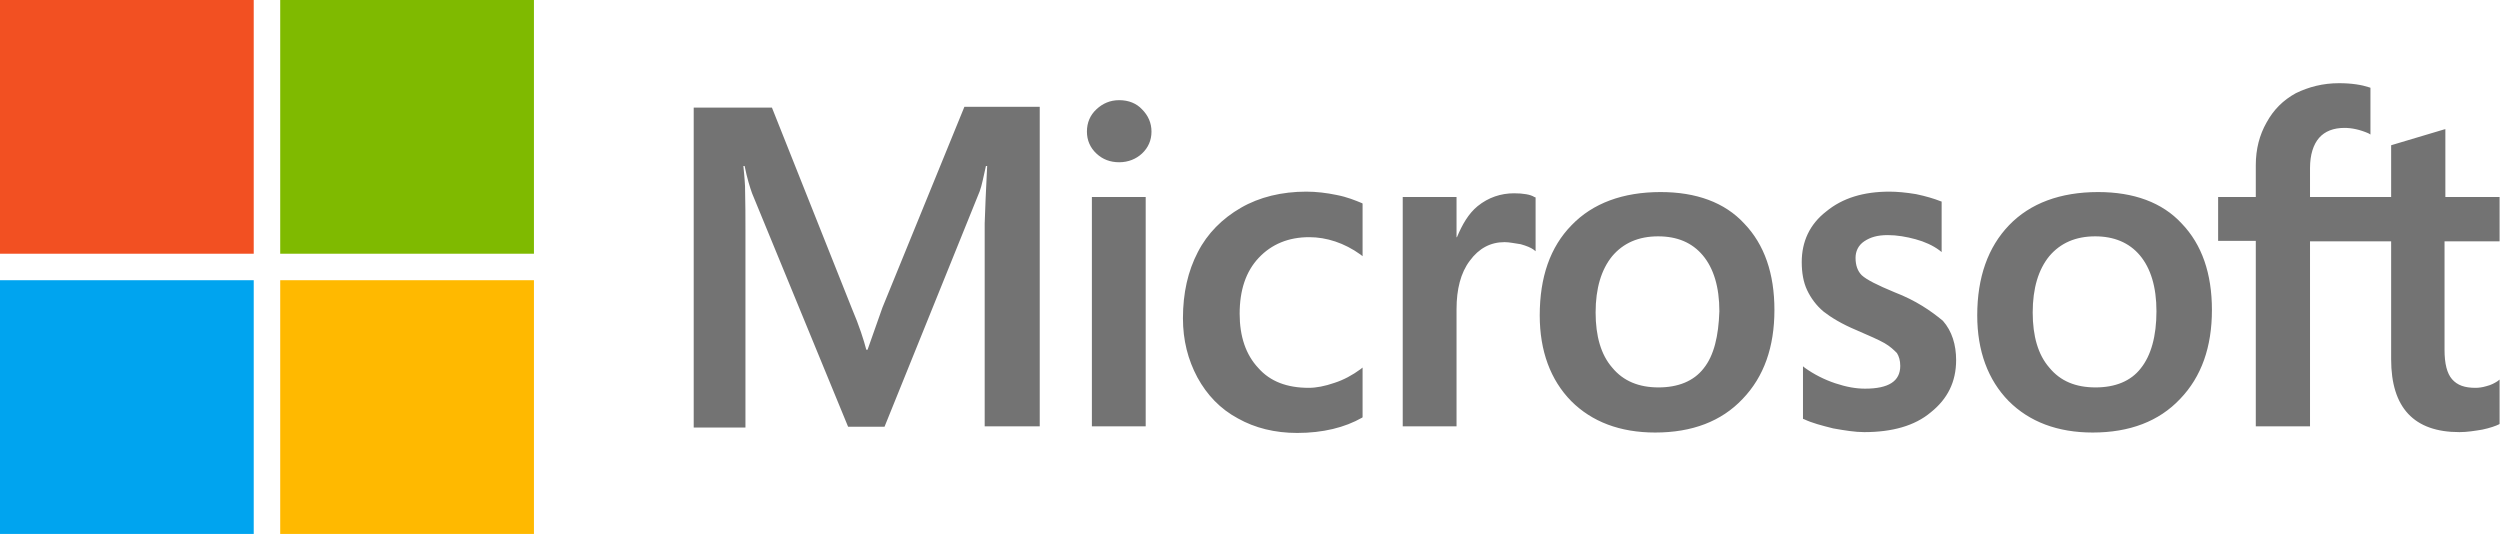
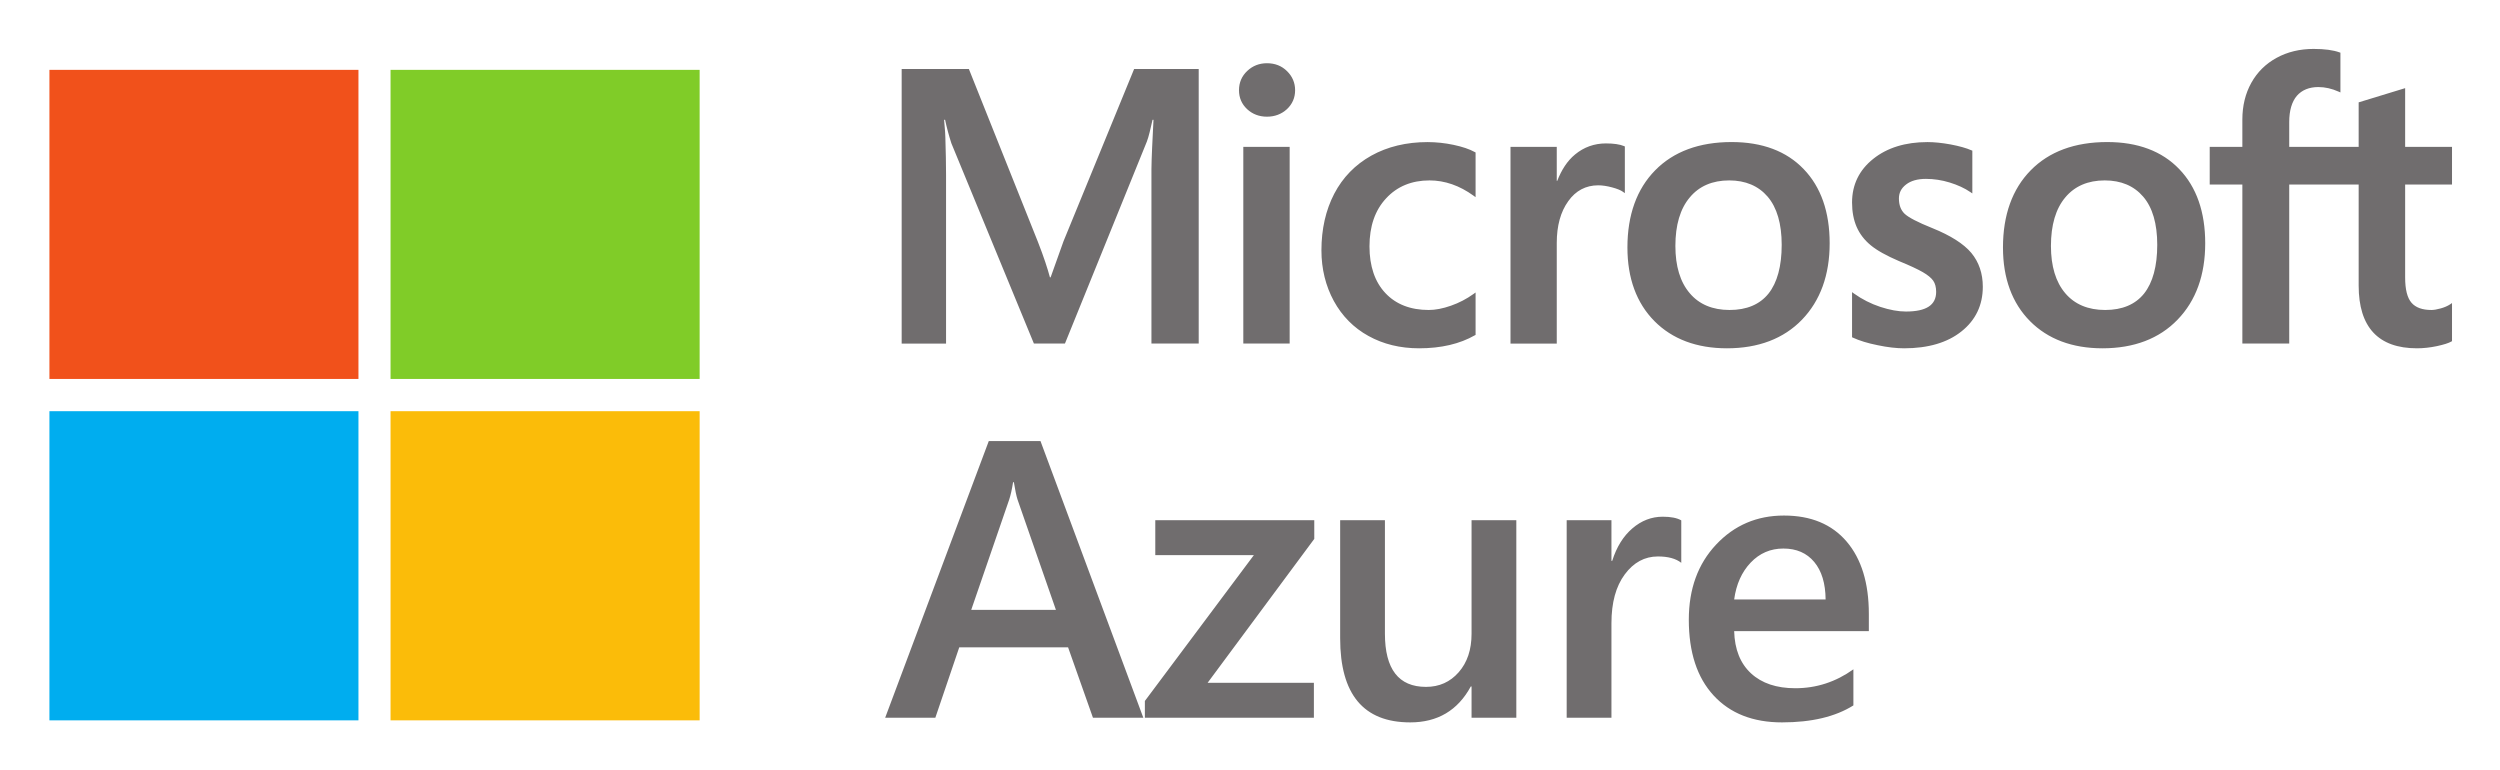
- <svg xmlns="http://www.w3.org/2000/svg" viewBox="0 0 604 129">
-   <path d="M213.2 74.3l-3.6 10.2h-.3c-.6-2.3-1.7-5.8-3.5-10l-19.3-48.5h-18.9v77.3h12.5v-47.7c0-3 0-6.4-.1-10.6-.1-2.1-.3-3.7-.4-4.9h.3c.6 3 1.3 5.2 1.8 6.6l23.2 56.4h8.8l23-56.9c.5-1.3 1-3.9 1.5-6.1h.3c-.3 5.7-.5 10.8-.6 13.9v49h13.3v-77.2h-18.2l-19.8 48.5zM263.8 47.6h13v55.4h-13zM270.4 24.2c-2.2 0-4 .8-5.5 2.2-1.5 1.4-2.3 3.2-2.3 5.4 0 2.1.8 3.9 2.3 5.3 1.5 1.4 3.3 2.1 5.5 2.1s4.1-.8 5.5-2.1c1.5-1.4 2.3-3.2 2.3-5.3s-.8-3.9-2.3-5.4c-1.3-1.4-3.2-2.2-5.5-2.2M322.9 47.1c-2.4-.5-4.9-.8-7.3-.8-5.9 0-11.3 1.3-15.8 3.9-4.5 2.6-8.1 6.2-10.4 10.7-2.4 4.6-3.6 9.9-3.6 16 0 5.3 1.2 10 3.5 14.3 2.3 4.2 5.5 7.6 9.8 9.9 4.1 2.3 8.9 3.5 14.3 3.5 6.2 0 11.5-1.3 15.7-3.7l.1-.1v-12l-.5.4c-1.9 1.4-4.1 2.6-6.3 3.3-2.3.8-4.4 1.2-6.2 1.2-5.2 0-9.3-1.5-12.2-4.8-3-3.2-4.5-7.6-4.5-13.1 0-5.7 1.5-10.2 4.6-13.5 3.1-3.3 7.2-5 12.2-5 4.2 0 8.5 1.4 12.4 4.2l.5.4v-12.7l-.1-.1c-1.7-.7-3.6-1.5-6.2-2M365.8 46.7c-3.2 0-6.2 1-8.8 3.1-2.2 1.8-3.7 4.4-5 7.5h-.1v-9.7h-13v55.4h13v-28.3c0-4.8 1-8.8 3.2-11.7 2.2-3 5-4.5 8.4-4.5 1.2 0 2.4.3 3.9.5 1.4.4 2.4.8 3.1 1.3l.5.4v-13l-.3-.1c-.9-.6-2.7-.9-4.9-.9M401.2 46.4c-9.1 0-16.4 2.7-21.5 8-5.2 5.3-7.7 12.6-7.7 21.8 0 8.6 2.6 15.6 7.6 20.7 5 5 11.8 7.6 20.3 7.6 8.9 0 16-2.7 21.1-8.1 5.2-5.4 7.7-12.6 7.7-21.5 0-8.8-2.4-15.8-7.3-20.9-4.7-5.1-11.6-7.6-20.2-7.6m10.4 42.6c-2.4 3.1-6.2 4.6-10.9 4.6s-8.5-1.5-11.2-4.8c-2.7-3.1-4-7.6-4-13.3 0-5.9 1.4-10.4 4-13.6 2.7-3.2 6.4-4.8 11.1-4.8 4.6 0 8.2 1.5 10.8 4.6 2.6 3.1 4 7.6 4 13.5-.2 6-1.3 10.7-3.8 13.8M457.7 70.6c-4.1-1.7-6.7-3-7.9-4.1-1-1-1.5-2.4-1.5-4.2 0-1.5.6-3 2.1-4s3.2-1.5 5.7-1.5c2.2 0 4.5.4 6.7 1s4.2 1.5 5.8 2.7l.5.4v-12.2l-.3-.1c-1.5-.6-3.5-1.2-5.9-1.7-2.4-.4-4.6-.6-6.4-.6-6.2 0-11.3 1.5-15.3 4.8-4 3.1-5.9 7.3-5.9 12.2 0 2.6.4 4.9 1.3 6.8.9 1.9 2.2 3.7 4 5.2 1.8 1.4 4.4 3 8 4.5 3 1.3 5.3 2.3 6.7 3.1 1.4.8 2.3 1.7 3 2.4.5.8.8 1.8.8 3.1 0 3.7-2.8 5.5-8.5 5.5-2.2 0-4.5-.4-7.2-1.3s-5.2-2.2-7.3-3.7l-.5-.4v12.7l.3.1c1.9.9 4.2 1.5 7 2.2 2.8.5 5.3.9 7.5.9 6.7 0 12.2-1.5 16.1-4.8 4-3.2 6.1-7.3 6.1-12.6 0-3.7-1-7-3.2-9.5-2.9-2.4-6.5-4.9-11.7-6.9M506.9 46.4c-9.1 0-16.4 2.7-21.5 8s-7.7 12.6-7.7 21.8c0 8.6 2.6 15.6 7.6 20.7 5 5 11.8 7.6 20.3 7.6 8.9 0 16-2.7 21.1-8.1 5.2-5.4 7.7-12.6 7.7-21.5 0-8.8-2.4-15.8-7.3-20.9-4.7-5.1-11.6-7.6-20.2-7.6m10.3 42.6c-2.4 3.1-6.2 4.6-10.9 4.6-4.8 0-8.5-1.5-11.2-4.8-2.7-3.1-4-7.6-4-13.3 0-5.9 1.4-10.4 4-13.6 2.7-3.2 6.4-4.8 11.1-4.8 4.5 0 8.2 1.5 10.8 4.6 2.6 3.1 4 7.6 4 13.5 0 6-1.3 10.7-3.8 13.8M603.9 58.3v-10.7h-13.1v-16.4l-.4.1-12.4 3.7-.3.1v12.5h-19.6v-7c0-3.2.8-5.7 2.2-7.3s3.5-2.4 6.1-2.4c1.8 0 3.7.4 5.8 1.3l.5.3v-11.3l-.3-.1c-1.8-.6-4.2-1-7.3-1-3.9 0-7.3.9-10.4 2.4-3.1 1.7-5.4 4-7.1 7.1-1.7 3-2.6 6.4-2.6 10.3v7.7h-9.1v10.6h9.1v44.8h13.1v-44.7h19.6v28.5c0 11.7 5.5 17.6 16.5 17.6 1.8 0 3.7-.3 5.5-.6 1.9-.4 3.3-.9 4.1-1.3l.1-.1v-10.7l-.5.4c-.8.5-1.5.9-2.7 1.2-1 .3-1.9.4-2.6.4-2.6 0-4.4-.6-5.7-2.1-1.2-1.4-1.8-3.7-1.8-7.1v-26.2h13.3z" fill="#737373" />
-   <path fill="#F25022" d="M0 0h61.3v61.3h-61.3z" />
-   <path fill="#7FBA00" d="M67.7 0h61.3v61.3h-61.3z" />
-   <path fill="#00A4EF" d="M0 67.7h61.3v61.3h-61.3z" />
-   <path fill="#FFB900" d="M67.7 67.7h61.3v61.3h-61.3z" />
+ <svg xmlns="http://www.w3.org/2000/svg" role="img" viewBox="103.32 268.82 893.36 274.86">
+   <defs>
+     <clipPath id="a" clipPathUnits="userSpaceOnUse">
+       <path d="M0 612h792V0H0z" />
+     </clipPath>
+   </defs>
+   <g clip-path="url(#a)" transform="matrix(1.33333 0 0 -1.33333 0 816)">
+     <path fill="#706d6e" d="M362.517 345.719l-3.45-9.662h-.188c-.607 2.275-1.637 5.475-3.24 9.557l-18.48 46.272h-18.014v-73.58h11.896v45.238c0 2.784-.07 6.165-.187 10.025-.047 1.959-.28 3.514-.34 4.702h.27a64.17 64.17 0 0 1 1.684-6.293l22.119-53.671h8.317l21.967 54.168c.478 1.228 1.028 3.638 1.508 5.796h.257c-.27-5.358-.526-10.246-.55-13.212v-46.752h12.668v73.579h-17.311zm48.191-27.412h12.422v52.724h-12.422zm6.34 75.134c-2.047 0-3.837-.69-5.287-2.07-1.474-1.38-2.211-3.123-2.211-5.164 0-2.024.737-3.726 2.187-5.082 1.45-1.34 3.24-2.012 5.31-2.012 2.083 0 3.873.672 5.347 2.012 1.45 1.356 2.198 3.058 2.198 5.082 0 1.976-.725 3.69-2.163 5.111-1.428 1.41-3.217 2.123-5.381 2.123m49.992-21.873a34.198 34.198 0 0 1-6.948.737c-5.673 0-10.75-1.222-15.077-3.633-4.316-2.409-7.662-5.847-9.943-10.222-2.269-4.368-3.427-9.463-3.427-15.165 0-4.977 1.135-9.538 3.323-13.569 2.21-4.04 5.333-7.2 9.287-9.374 3.953-2.194 8.503-3.305 13.568-3.305 5.896 0 10.902 1.176 14.948 3.492l.188.094v11.375l-.526-.38a23.72 23.72 0 0 0-6.082-3.165c-2.189-.772-4.189-1.146-5.943-1.146-4.878 0-8.796 1.514-11.616 4.522-2.83 3-4.269 7.228-4.269 12.532 0 5.357 1.475 9.68 4.469 12.88 2.936 3.185 6.855 4.794 11.615 4.794 4.082 0 8.059-1.374 11.826-4.112l.526-.379v11.983l-.188.094c-1.415.79-3.356 1.444-5.731 1.947m40.868.382c-3.135 0-5.918-1.002-8.292-2.967-2.105-1.737-3.614-4.117-4.773-7.07h-.128v9.117h-12.399v-52.724h12.4v26.968c0 4.603 1.028 8.357 3.087 11.205 2.001 2.813 4.713 4.241 8.024 4.241 1.111 0 2.351-.188 3.72-.556 1.343-.357 2.316-.76 2.888-1.17l.528-.374v12.51l-.188.093c-1.159.486-2.808.726-4.867.726m43.56-40.243c-2.34-2.919-5.848-4.398-10.434-4.398-4.55 0-8.152 1.502-10.667 4.48-2.573 3-3.86 7.27-3.86 12.68 0 5.595 1.287 9.97 3.86 13.011 2.515 3.03 6.07 4.556 10.563 4.556 4.35 0 7.825-1.462 10.305-4.356 2.49-2.913 3.765-7.246 3.765-12.908 0-5.713-1.193-10.125-3.532-13.065m-9.896 40.61c-8.666 0-15.568-2.555-20.493-7.585-4.924-5.01-7.426-11.977-7.426-20.668 0-8.257 2.444-14.896 7.24-19.738 4.796-4.836 11.346-7.288 19.429-7.288 8.409 0 15.206 2.574 20.129 7.68 4.902 5.093 7.405 11.97 7.405 20.464 0 8.385-2.327 15.077-6.96 19.878-4.61 4.82-11.112 7.257-19.324 7.257m53.795-23.065c-3.919 1.567-6.422 2.878-7.452 3.871-.994.971-1.497 2.328-1.497 4.054 0 1.537.61 2.754 1.92 3.765 1.286 1.001 3.075 1.503 5.32 1.503 2.105 0 4.258-.321 6.375-.976 2.106-.65 4-1.503 5.557-2.579l.503-.345v11.469l-.21.076c-1.405.626-3.324 1.152-5.616 1.585-2.293.421-4.398.632-6.187.632-5.93 0-10.82-1.515-14.539-4.493-3.768-2.999-5.685-6.935-5.685-11.702 0-2.48.42-4.667 1.228-6.533.82-1.871 2.081-3.527 3.766-4.913 1.637-1.368 4.2-2.801 7.616-4.264 2.865-1.174 4.982-2.163 6.35-2.952 1.333-.766 2.258-1.538 2.796-2.293.515-.749.784-1.748.784-2.988 0-3.551-2.656-5.275-8.106-5.275-2.035 0-4.352.421-6.878 1.251a26.352 26.352 0 0 0-7.03 3.567l-.526.38v-12.089l.188-.093c1.79-.825 4.022-1.514 6.678-2.041 2.631-.561 5.03-.831 7.087-.831 6.447 0 11.616 1.527 15.36 4.522 3.812 3.023 5.731 7.052 5.731 11.982 0 3.551-1.042 6.598-3.077 9.061-2.047 2.443-5.556 4.672-10.456 6.649m56.753-17.545c-2.34-2.919-5.849-4.398-10.423-4.398-4.56 0-8.164 1.502-10.69 4.48-2.562 3-3.848 7.27-3.848 12.68 0 5.595 1.286 9.97 3.847 13.011 2.527 3.03 6.084 4.556 10.574 4.556 4.375 0 7.826-1.462 10.306-4.356 2.503-2.913 3.765-7.246 3.765-12.908 0-5.713-1.193-10.125-3.532-13.065m-9.872 40.61c-8.69 0-15.592-2.555-20.517-7.585-4.924-5.01-7.426-11.977-7.426-20.668 0-8.257 2.444-14.896 7.24-19.738 4.796-4.836 11.346-7.288 19.418-7.288 8.444 0 15.217 2.574 20.14 7.68 4.925 5.093 7.405 11.97 7.405 20.464 0 8.385-2.327 15.077-6.959 19.878-4.61 4.82-11.113 7.257-19.3 7.257m92.404-11.392v10.106H722.09v15.733l-.42-.13-11.803-3.607-.235-.071V371.03h-18.609v6.645c0 3.093.701 5.456 2.047 7.035 1.368 1.556 3.3 2.345 5.767 2.345 1.765 0 3.614-.41 5.451-1.24l.456-.2v10.652l-.21.07c-1.72.63-4.06.936-6.985.936-3.66 0-6.982-.79-9.883-2.375-2.912-1.58-5.204-3.83-6.808-6.714-1.59-2.86-2.397-6.176-2.397-9.85v-7.304h-8.749v-10.106h8.75v-42.617h12.561v42.617h18.61V333.84c0-11.142 5.263-16.803 15.626-16.803 1.708 0 3.521.199 5.346.585 1.86.405 3.136.802 3.872 1.235l.175.093v10.217l-.503-.346c-.678-.443-1.544-.823-2.525-1.092-1.019-.286-1.837-.421-2.493-.421-2.432 0-4.223.649-5.334 1.935-1.146 1.31-1.707 3.585-1.707 6.785v24.896z" />
+     <path fill="#f1511b" d="M173.559 308.824H90.737v82.84h82.822z" />
+     <path fill="#80cc28" d="M264.999 308.824H182.16v82.84h82.839z" />
+     <path fill="#00adef" d="M173.559 217.326H90.737v82.856h82.822z" />
+     <path fill="#fbbc09" d="M264.999 217.326H182.16v82.856h82.839z" />
+     <path fill="#706d6e" d="M360.488 246.929l-10.295 29.58c-.308.963-.636 2.515-.978 4.652h-.209c-.313-1.965-.657-3.514-1.037-4.652l-10.185-29.58zm23.422-28.907h-13.497l-6.67 18.876h-29.166l-6.41-18.876h-13.446l27.771 74.155h13.856zm45.818 47.937l-28.593-38.578h28.489v-9.36h-45.298v4.5l29.217 39.092h-26.426v9.361h42.61zm54.149-47.937H471.88v8.378h-.208c-3.483-6.413-8.894-9.62-16.236-9.62-12.513 0-18.772 7.515-18.772 22.546v31.647h11.997v-30.405c0-9.516 3.671-14.273 11.014-14.273 3.551 0 6.472 1.31 8.764 3.93 2.295 2.619 3.441 6.05 3.441 10.292v30.457h11.997zm44.209 41.524c-1.447 1.138-3.53 1.705-6.253 1.705-3.552 0-6.515-1.601-8.894-4.81-2.38-3.204-3.567-7.564-3.567-13.082v-25.337h-11.998v52.952h11.998v-10.91h.203c1.17 3.723 2.973 6.627 5.405 8.71 2.432 2.087 5.145 3.13 8.144 3.13 2.17 0 3.827-.327 4.962-.983zm38.684-9.826c-.036 4.31-1.052 7.663-3.052 10.058-1.999 2.395-4.754 3.595-8.273 3.595-3.447 0-6.369-1.26-8.764-3.774-2.395-2.52-3.869-5.812-4.42-9.88zm11.586-8.48H542.26c.135-4.894 1.646-8.67 4.525-11.325 2.88-2.656 6.832-3.981 11.867-3.981 5.655 0 10.842 1.687 15.564 5.066v-9.67c-4.827-3.032-11.206-4.55-19.13-4.55-7.796 0-13.904 2.406-18.336 7.214-4.43 4.809-6.644 11.576-6.644 20.298 0 8.238 2.437 14.952 7.316 20.14 4.88 5.19 10.941 7.783 18.18 7.783 7.236 0 12.84-2.327 16.808-6.98 3.963-4.655 5.946-11.12 5.946-19.391z" />
+   </g>
</svg>
